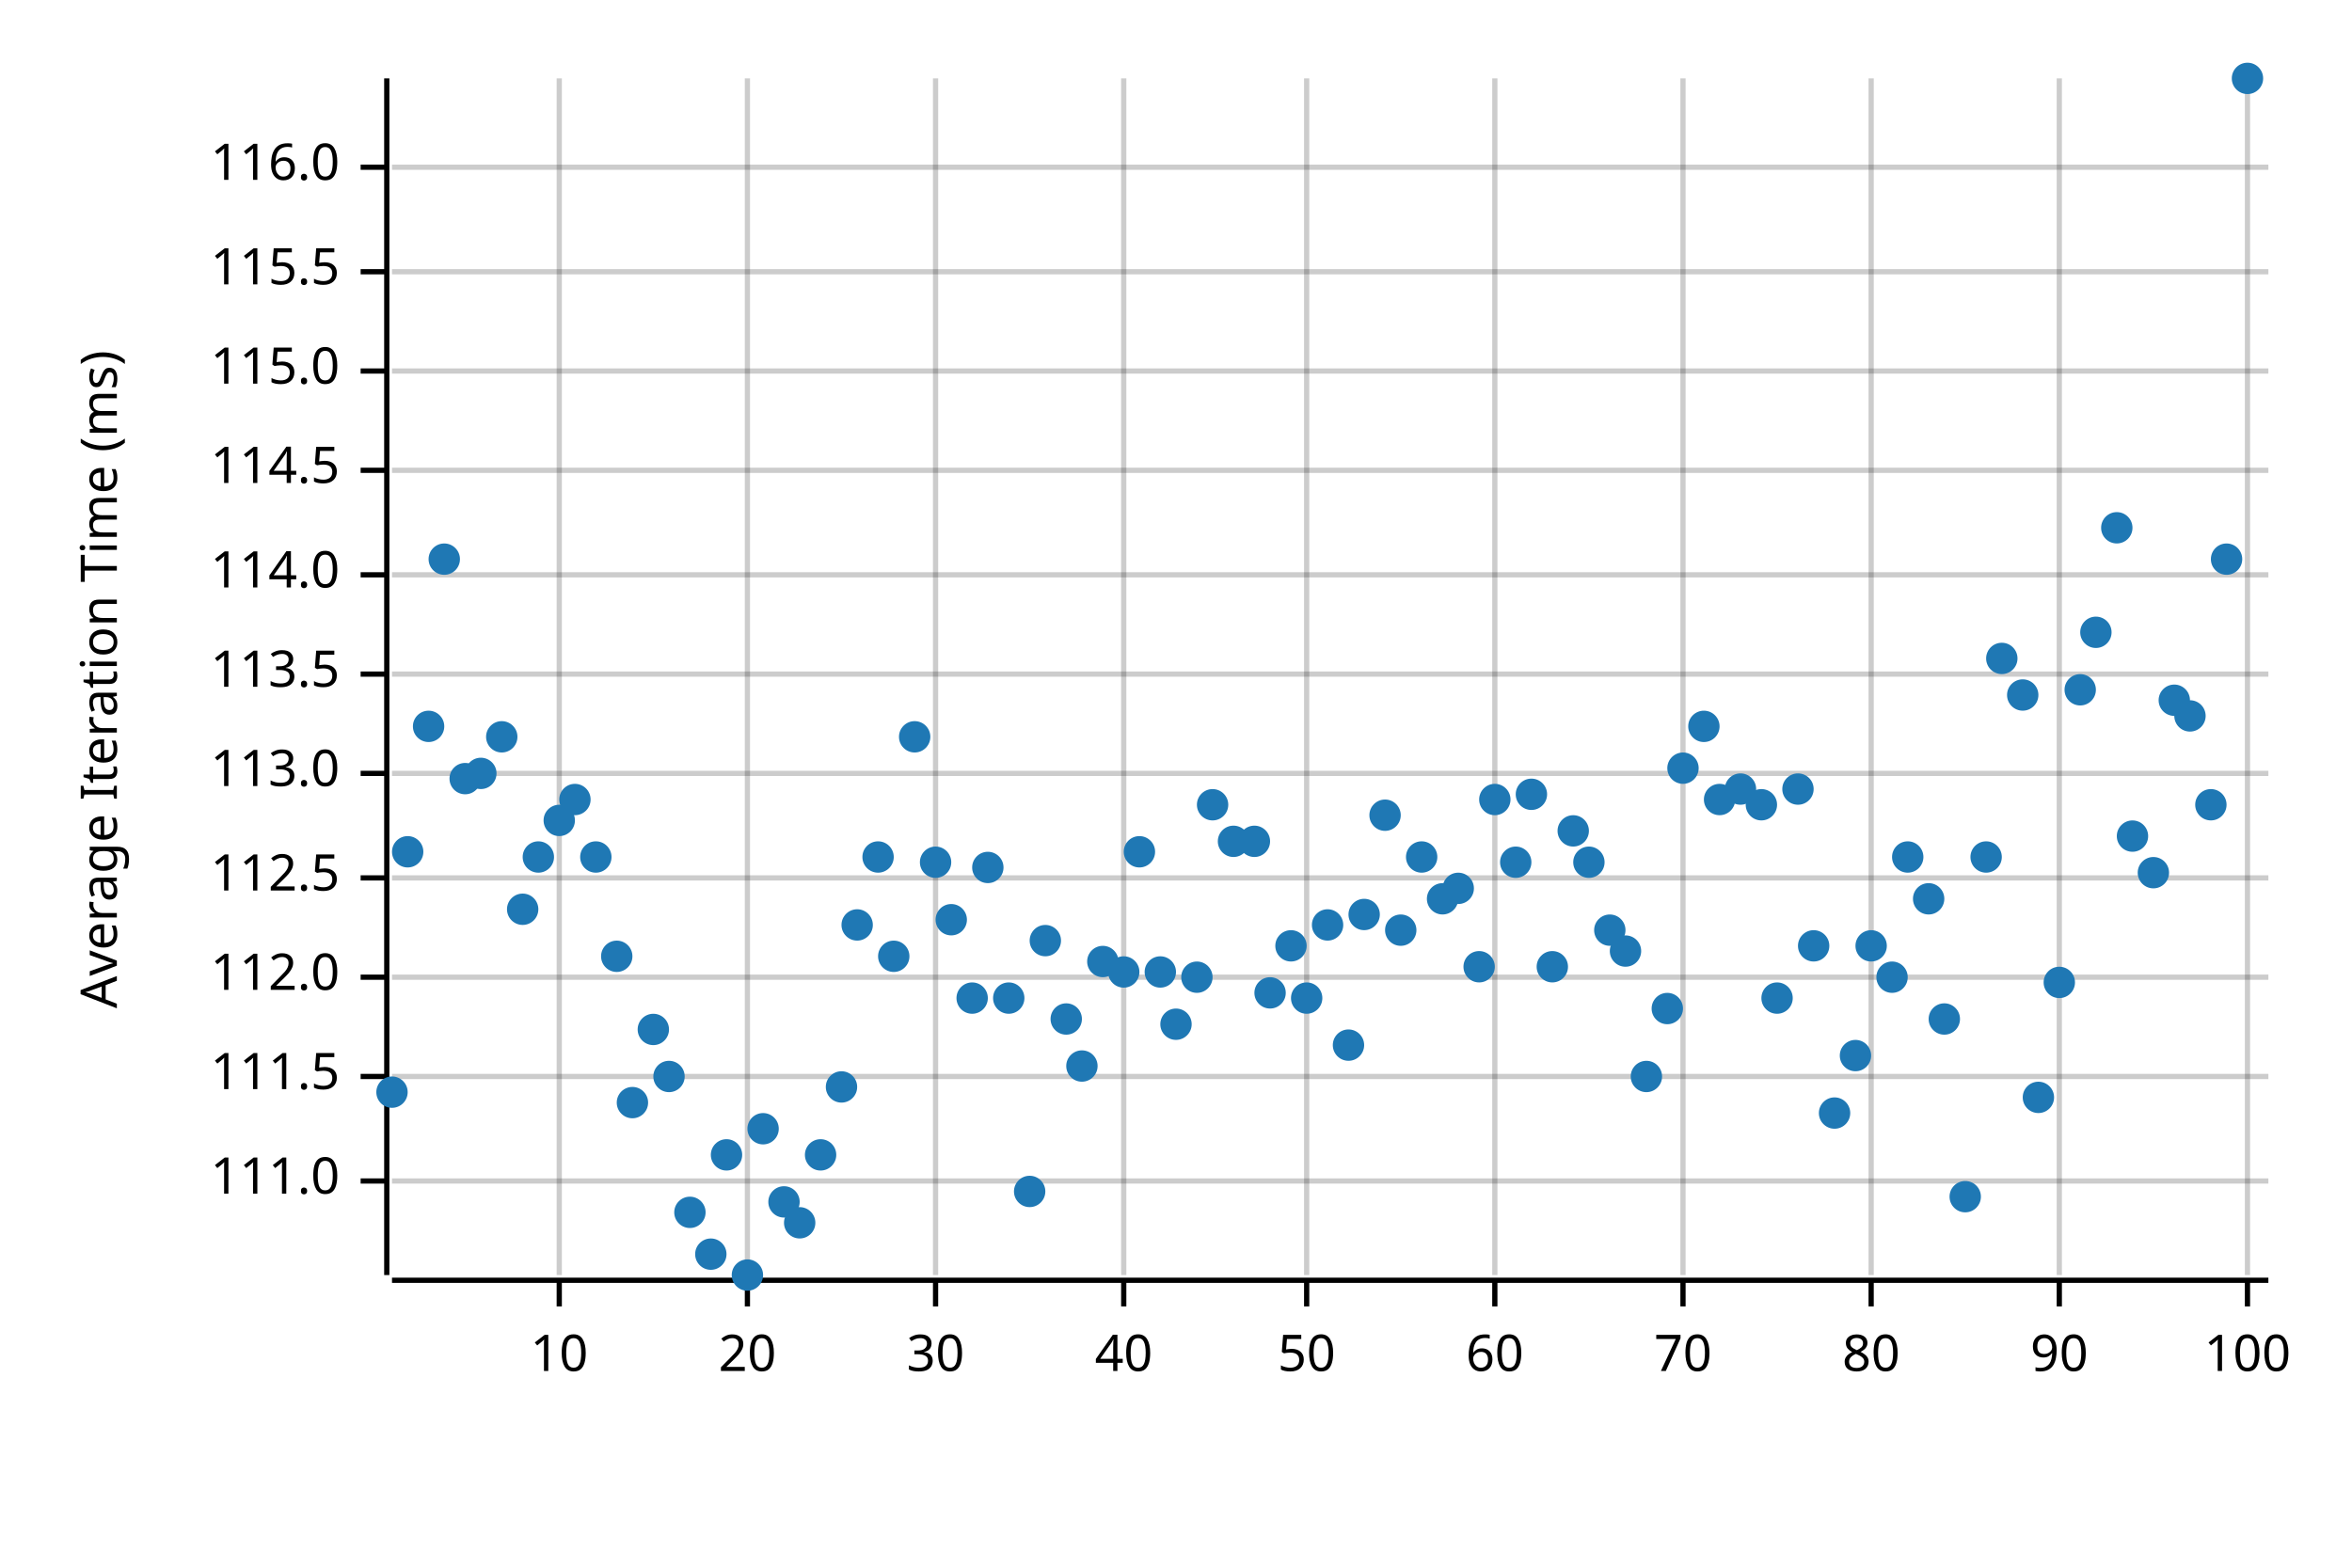
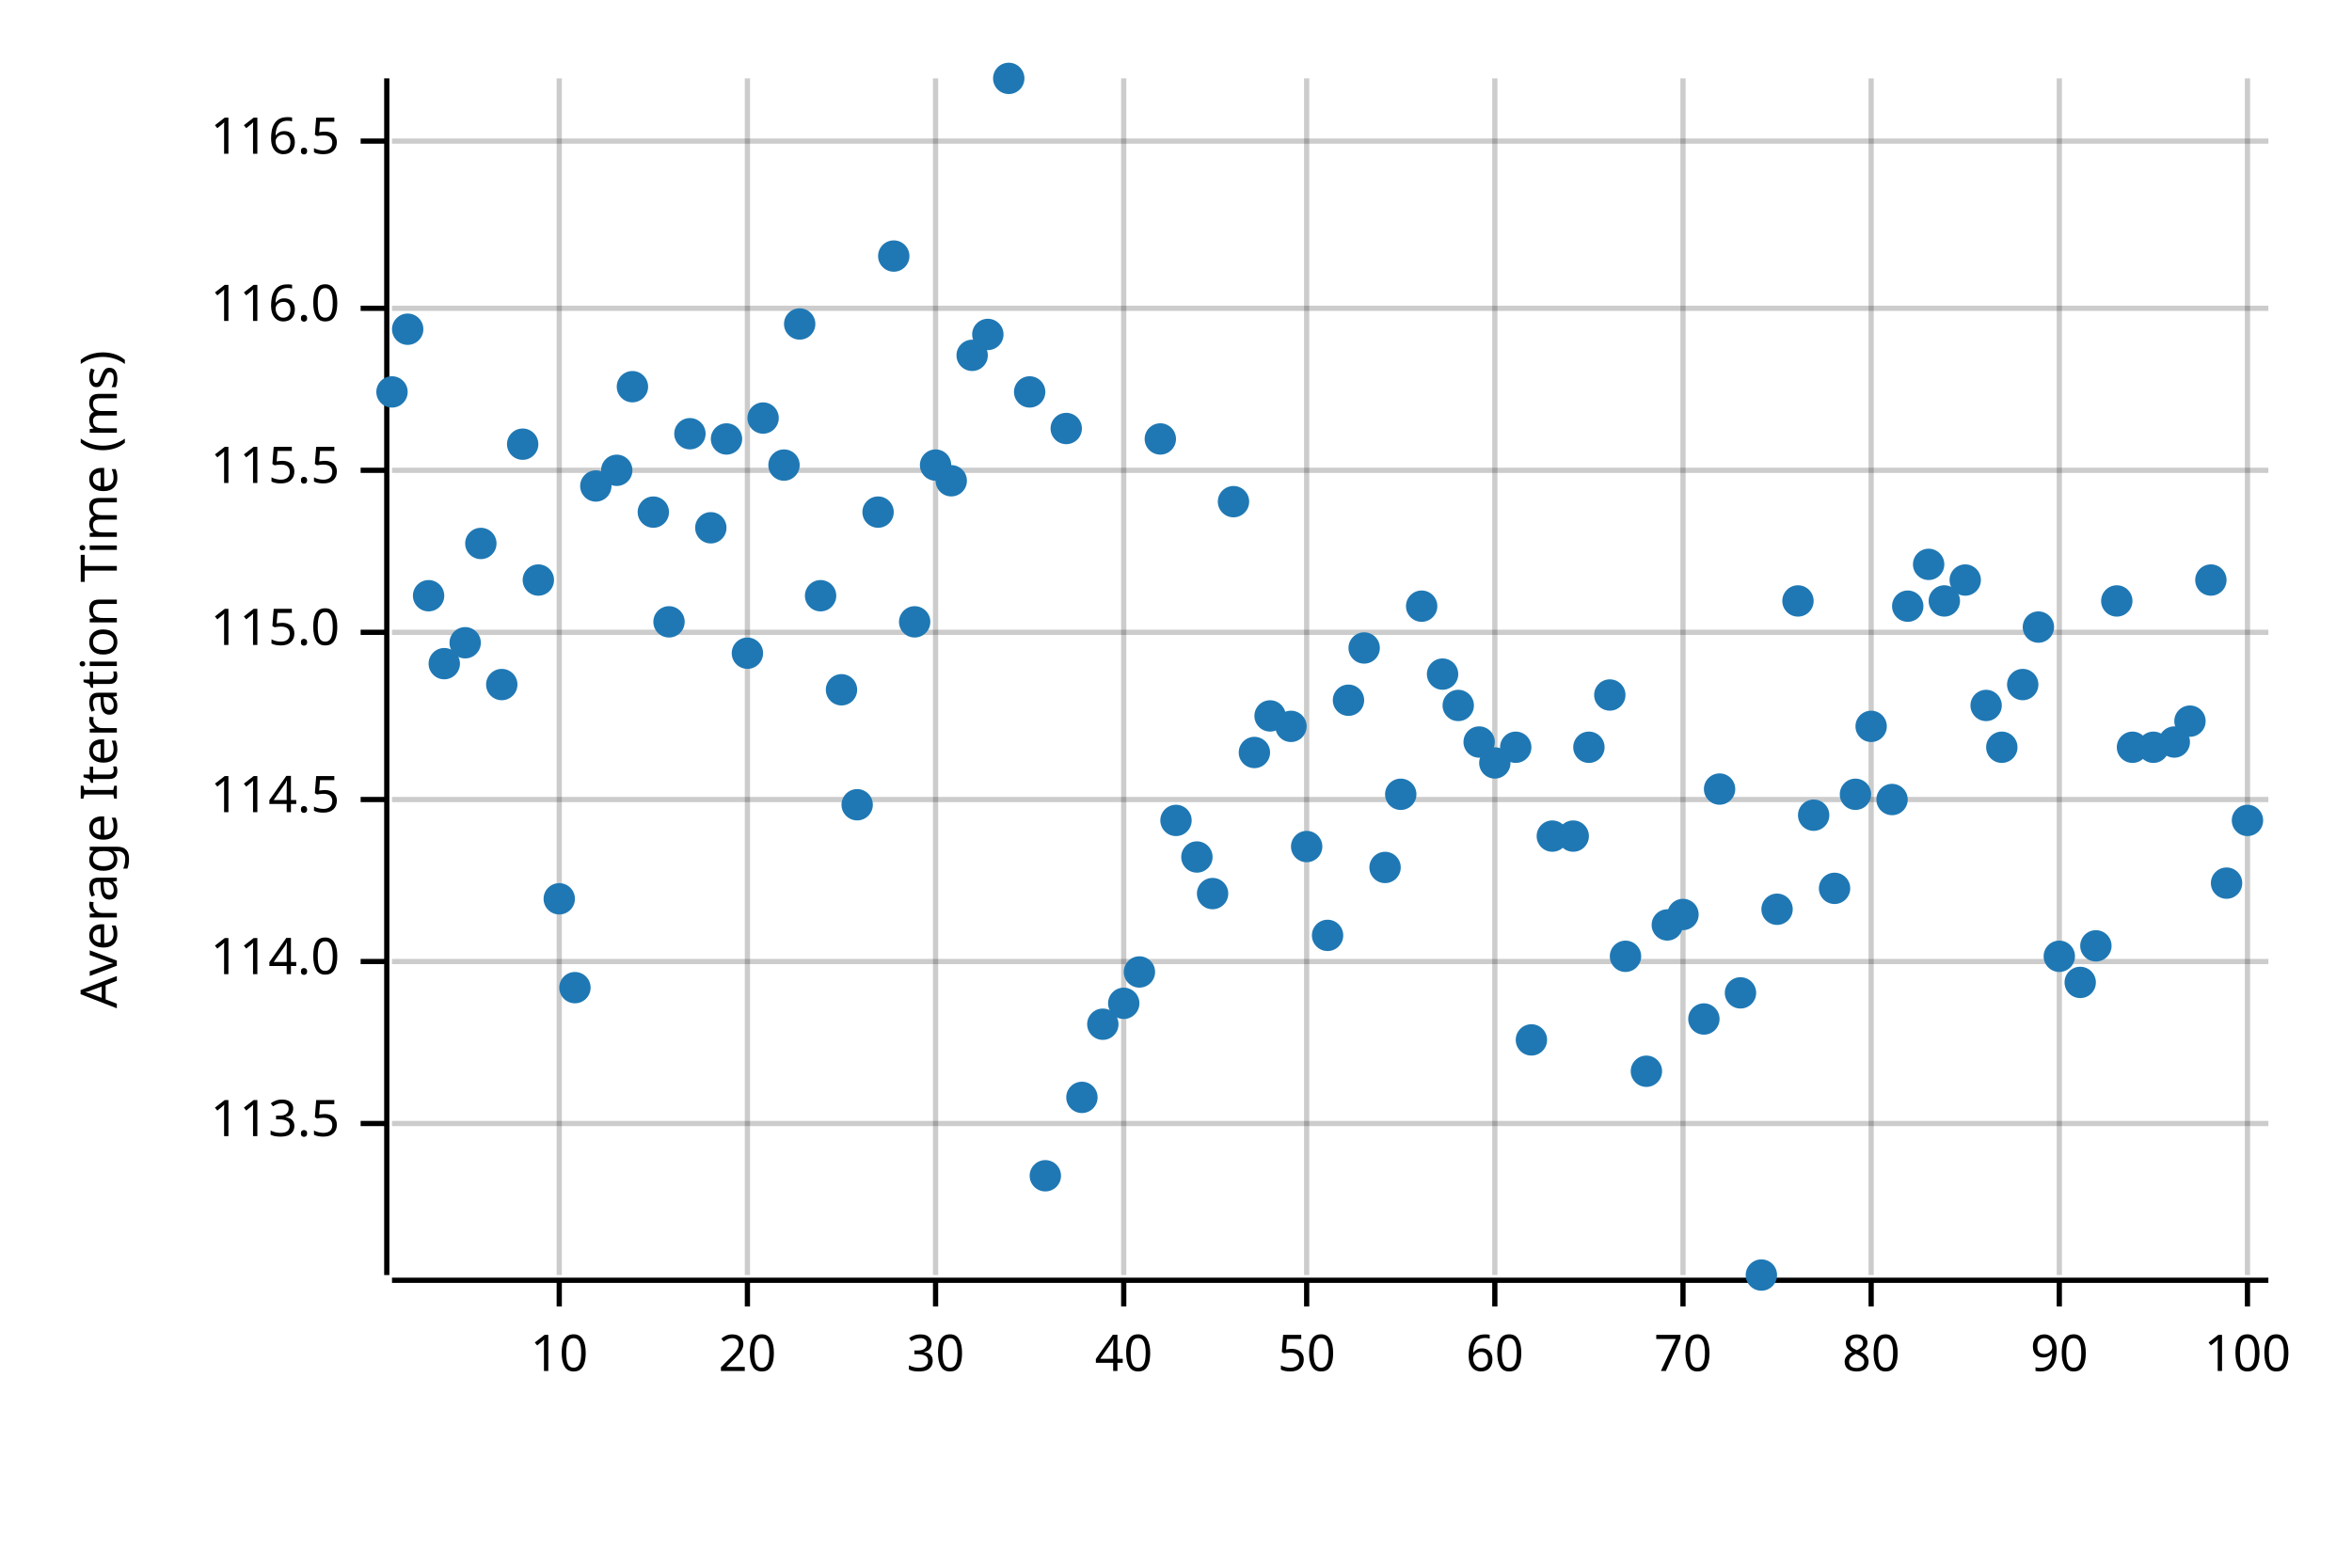
<svg xmlns="http://www.w3.org/2000/svg" width="450" height="300" viewBox="0 0 450 300">
  <text x="15" y="130" dy="0.76em" text-anchor="middle" font-family="sans-serif" font-size="9.677" opacity="1" fill="#000000" transform="rotate(270, 15, 130)">
Average Iteration Time (ms)
</text>
  <line opacity="0.2" stroke="#000000" stroke-width="1" x1="107" y1="244" x2="107" y2="15" />
  <line opacity="0.2" stroke="#000000" stroke-width="1" x1="143" y1="244" x2="143" y2="15" />
  <line opacity="0.2" stroke="#000000" stroke-width="1" x1="179" y1="244" x2="179" y2="15" />
  <line opacity="0.2" stroke="#000000" stroke-width="1" x1="215" y1="244" x2="215" y2="15" />
  <line opacity="0.2" stroke="#000000" stroke-width="1" x1="250" y1="244" x2="250" y2="15" />
  <line opacity="0.2" stroke="#000000" stroke-width="1" x1="286" y1="244" x2="286" y2="15" />
  <line opacity="0.2" stroke="#000000" stroke-width="1" x1="322" y1="244" x2="322" y2="15" />
  <line opacity="0.2" stroke="#000000" stroke-width="1" x1="358" y1="244" x2="358" y2="15" />
  <line opacity="0.2" stroke="#000000" stroke-width="1" x1="394" y1="244" x2="394" y2="15" />
  <line opacity="0.2" stroke="#000000" stroke-width="1" x1="430" y1="244" x2="430" y2="15" />
-   <line opacity="0.2" stroke="#000000" stroke-width="1" x1="75" y1="226" x2="434" y2="226" />
-   <line opacity="0.2" stroke="#000000" stroke-width="1" x1="75" y1="206" x2="434" y2="206" />
-   <line opacity="0.2" stroke="#000000" stroke-width="1" x1="75" y1="187" x2="434" y2="187" />
-   <line opacity="0.2" stroke="#000000" stroke-width="1" x1="75" y1="168" x2="434" y2="168" />
-   <line opacity="0.2" stroke="#000000" stroke-width="1" x1="75" y1="148" x2="434" y2="148" />
-   <line opacity="0.2" stroke="#000000" stroke-width="1" x1="75" y1="129" x2="434" y2="129" />
-   <line opacity="0.2" stroke="#000000" stroke-width="1" x1="75" y1="110" x2="434" y2="110" />
+   <line opacity="0.2" stroke="#000000" stroke-width="1" x1="75" y1="215" x2="434" y2="215" />
+   <line opacity="0.2" stroke="#000000" stroke-width="1" x1="75" y1="184" x2="434" y2="184" />
+   <line opacity="0.2" stroke="#000000" stroke-width="1" x1="75" y1="153" x2="434" y2="153" />
+   <line opacity="0.2" stroke="#000000" stroke-width="1" x1="75" y1="121" x2="434" y2="121" />
  <line opacity="0.2" stroke="#000000" stroke-width="1" x1="75" y1="90" x2="434" y2="90" />
-   <line opacity="0.2" stroke="#000000" stroke-width="1" x1="75" y1="71" x2="434" y2="71" />
-   <line opacity="0.2" stroke="#000000" stroke-width="1" x1="75" y1="52" x2="434" y2="52" />
-   <line opacity="0.2" stroke="#000000" stroke-width="1" x1="75" y1="32" x2="434" y2="32" />
+   <line opacity="0.2" stroke="#000000" stroke-width="1" x1="75" y1="59" x2="434" y2="59" />
+   <line opacity="0.2" stroke="#000000" stroke-width="1" x1="75" y1="27" x2="434" y2="27" />
  <polyline fill="none" opacity="1" stroke="#000000" stroke-width="1" points="74,15 74,244 " />
-   <text x="65" y="226" dy="0.5ex" text-anchor="end" font-family="sans-serif" font-size="9.677" opacity="1" fill="#000000">
- 111.0
- </text>
-   <polyline fill="none" opacity="1" stroke="#000000" stroke-width="1" points="69,226 74,226 " />
-   <text x="65" y="206" dy="0.5ex" text-anchor="end" font-family="sans-serif" font-size="9.677" opacity="1" fill="#000000">
- 111.5
- </text>
-   <polyline fill="none" opacity="1" stroke="#000000" stroke-width="1" points="69,206 74,206 " />
-   <text x="65" y="187" dy="0.5ex" text-anchor="end" font-family="sans-serif" font-size="9.677" opacity="1" fill="#000000">
- 112.0
- </text>
-   <polyline fill="none" opacity="1" stroke="#000000" stroke-width="1" points="69,187 74,187 " />
-   <text x="65" y="168" dy="0.5ex" text-anchor="end" font-family="sans-serif" font-size="9.677" opacity="1" fill="#000000">
- 112.5
- </text>
-   <polyline fill="none" opacity="1" stroke="#000000" stroke-width="1" points="69,168 74,168 " />
-   <text x="65" y="148" dy="0.5ex" text-anchor="end" font-family="sans-serif" font-size="9.677" opacity="1" fill="#000000">
- 113.0
- </text>
-   <polyline fill="none" opacity="1" stroke="#000000" stroke-width="1" points="69,148 74,148 " />
-   <text x="65" y="129" dy="0.5ex" text-anchor="end" font-family="sans-serif" font-size="9.677" opacity="1" fill="#000000">
+   <text x="65" y="215" dy="0.5ex" text-anchor="end" font-family="sans-serif" font-size="9.677" opacity="1" fill="#000000">
113.5
</text>
-   <polyline fill="none" opacity="1" stroke="#000000" stroke-width="1" points="69,129 74,129 " />
-   <text x="65" y="110" dy="0.5ex" text-anchor="end" font-family="sans-serif" font-size="9.677" opacity="1" fill="#000000">
+   <polyline fill="none" opacity="1" stroke="#000000" stroke-width="1" points="69,215 74,215 " />
+   <text x="65" y="184" dy="0.5ex" text-anchor="end" font-family="sans-serif" font-size="9.677" opacity="1" fill="#000000">
114.0
</text>
-   <polyline fill="none" opacity="1" stroke="#000000" stroke-width="1" points="69,110 74,110 " />
-   <text x="65" y="90" dy="0.5ex" text-anchor="end" font-family="sans-serif" font-size="9.677" opacity="1" fill="#000000">
+   <polyline fill="none" opacity="1" stroke="#000000" stroke-width="1" points="69,184 74,184 " />
+   <text x="65" y="153" dy="0.5ex" text-anchor="end" font-family="sans-serif" font-size="9.677" opacity="1" fill="#000000">
114.5
</text>
-   <polyline fill="none" opacity="1" stroke="#000000" stroke-width="1" points="69,90 74,90 " />
-   <text x="65" y="71" dy="0.5ex" text-anchor="end" font-family="sans-serif" font-size="9.677" opacity="1" fill="#000000">
+   <polyline fill="none" opacity="1" stroke="#000000" stroke-width="1" points="69,153 74,153 " />
+   <text x="65" y="121" dy="0.5ex" text-anchor="end" font-family="sans-serif" font-size="9.677" opacity="1" fill="#000000">
115.0
</text>
-   <polyline fill="none" opacity="1" stroke="#000000" stroke-width="1" points="69,71 74,71 " />
-   <text x="65" y="52" dy="0.5ex" text-anchor="end" font-family="sans-serif" font-size="9.677" opacity="1" fill="#000000">
+   <polyline fill="none" opacity="1" stroke="#000000" stroke-width="1" points="69,121 74,121 " />
+   <text x="65" y="90" dy="0.5ex" text-anchor="end" font-family="sans-serif" font-size="9.677" opacity="1" fill="#000000">
115.5
</text>
-   <polyline fill="none" opacity="1" stroke="#000000" stroke-width="1" points="69,52 74,52 " />
-   <text x="65" y="32" dy="0.5ex" text-anchor="end" font-family="sans-serif" font-size="9.677" opacity="1" fill="#000000">
+   <polyline fill="none" opacity="1" stroke="#000000" stroke-width="1" points="69,90 74,90 " />
+   <text x="65" y="59" dy="0.5ex" text-anchor="end" font-family="sans-serif" font-size="9.677" opacity="1" fill="#000000">
116.0
</text>
-   <polyline fill="none" opacity="1" stroke="#000000" stroke-width="1" points="69,32 74,32 " />
+   <polyline fill="none" opacity="1" stroke="#000000" stroke-width="1" points="69,59 74,59 " />
+   <text x="65" y="27" dy="0.5ex" text-anchor="end" font-family="sans-serif" font-size="9.677" opacity="1" fill="#000000">
+ 116.5
+ </text>
+   <polyline fill="none" opacity="1" stroke="#000000" stroke-width="1" points="69,27 74,27 " />
  <polyline fill="none" opacity="1" stroke="#000000" stroke-width="1" points="75,245 434,245 " />
  <text x="107" y="255" dy="0.76em" text-anchor="middle" font-family="sans-serif" font-size="9.677" opacity="1" fill="#000000">
10
</text>
  <polyline fill="none" opacity="1" stroke="#000000" stroke-width="1" points="107,245 107,250 " />
  <text x="143" y="255" dy="0.76em" text-anchor="middle" font-family="sans-serif" font-size="9.677" opacity="1" fill="#000000">
20
</text>
  <polyline fill="none" opacity="1" stroke="#000000" stroke-width="1" points="143,245 143,250 " />
  <text x="179" y="255" dy="0.76em" text-anchor="middle" font-family="sans-serif" font-size="9.677" opacity="1" fill="#000000">
30
</text>
  <polyline fill="none" opacity="1" stroke="#000000" stroke-width="1" points="179,245 179,250 " />
  <text x="215" y="255" dy="0.76em" text-anchor="middle" font-family="sans-serif" font-size="9.677" opacity="1" fill="#000000">
40
</text>
  <polyline fill="none" opacity="1" stroke="#000000" stroke-width="1" points="215,245 215,250 " />
  <text x="250" y="255" dy="0.76em" text-anchor="middle" font-family="sans-serif" font-size="9.677" opacity="1" fill="#000000">
50
</text>
  <polyline fill="none" opacity="1" stroke="#000000" stroke-width="1" points="250,245 250,250 " />
  <text x="286" y="255" dy="0.76em" text-anchor="middle" font-family="sans-serif" font-size="9.677" opacity="1" fill="#000000">
60
</text>
  <polyline fill="none" opacity="1" stroke="#000000" stroke-width="1" points="286,245 286,250 " />
  <text x="322" y="255" dy="0.76em" text-anchor="middle" font-family="sans-serif" font-size="9.677" opacity="1" fill="#000000">
70
</text>
  <polyline fill="none" opacity="1" stroke="#000000" stroke-width="1" points="322,245 322,250 " />
  <text x="358" y="255" dy="0.76em" text-anchor="middle" font-family="sans-serif" font-size="9.677" opacity="1" fill="#000000">
80
</text>
  <polyline fill="none" opacity="1" stroke="#000000" stroke-width="1" points="358,245 358,250 " />
  <text x="394" y="255" dy="0.76em" text-anchor="middle" font-family="sans-serif" font-size="9.677" opacity="1" fill="#000000">
90
</text>
  <polyline fill="none" opacity="1" stroke="#000000" stroke-width="1" points="394,245 394,250 " />
  <text x="430" y="255" dy="0.76em" text-anchor="middle" font-family="sans-serif" font-size="9.677" opacity="1" fill="#000000">
100
</text>
  <polyline fill="none" opacity="1" stroke="#000000" stroke-width="1" points="430,245 430,250 " />
-   <circle cx="75" cy="209" r="3" opacity="1" fill="#1F78B4" stroke="none" stroke-width="1" />
-   <circle cx="78" cy="163" r="3" opacity="1" fill="#1F78B4" stroke="none" stroke-width="1" />
-   <circle cx="82" cy="139" r="3" opacity="1" fill="#1F78B4" stroke="none" stroke-width="1" />
-   <circle cx="85" cy="107" r="3" opacity="1" fill="#1F78B4" stroke="none" stroke-width="1" />
-   <circle cx="89" cy="149" r="3" opacity="1" fill="#1F78B4" stroke="none" stroke-width="1" />
-   <circle cx="92" cy="148" r="3" opacity="1" fill="#1F78B4" stroke="none" stroke-width="1" />
-   <circle cx="96" cy="141" r="3" opacity="1" fill="#1F78B4" stroke="none" stroke-width="1" />
-   <circle cx="100" cy="174" r="3" opacity="1" fill="#1F78B4" stroke="none" stroke-width="1" />
-   <circle cx="103" cy="164" r="3" opacity="1" fill="#1F78B4" stroke="none" stroke-width="1" />
-   <circle cx="107" cy="157" r="3" opacity="1" fill="#1F78B4" stroke="none" stroke-width="1" />
-   <circle cx="110" cy="153" r="3" opacity="1" fill="#1F78B4" stroke="none" stroke-width="1" />
-   <circle cx="114" cy="164" r="3" opacity="1" fill="#1F78B4" stroke="none" stroke-width="1" />
-   <circle cx="118" cy="183" r="3" opacity="1" fill="#1F78B4" stroke="none" stroke-width="1" />
-   <circle cx="121" cy="211" r="3" opacity="1" fill="#1F78B4" stroke="none" stroke-width="1" />
-   <circle cx="125" cy="197" r="3" opacity="1" fill="#1F78B4" stroke="none" stroke-width="1" />
-   <circle cx="128" cy="206" r="3" opacity="1" fill="#1F78B4" stroke="none" stroke-width="1" />
-   <circle cx="132" cy="232" r="3" opacity="1" fill="#1F78B4" stroke="none" stroke-width="1" />
-   <circle cx="136" cy="240" r="3" opacity="1" fill="#1F78B4" stroke="none" stroke-width="1" />
-   <circle cx="139" cy="221" r="3" opacity="1" fill="#1F78B4" stroke="none" stroke-width="1" />
-   <circle cx="143" cy="244" r="3" opacity="1" fill="#1F78B4" stroke="none" stroke-width="1" />
-   <circle cx="146" cy="216" r="3" opacity="1" fill="#1F78B4" stroke="none" stroke-width="1" />
-   <circle cx="150" cy="230" r="3" opacity="1" fill="#1F78B4" stroke="none" stroke-width="1" />
-   <circle cx="153" cy="234" r="3" opacity="1" fill="#1F78B4" stroke="none" stroke-width="1" />
-   <circle cx="157" cy="221" r="3" opacity="1" fill="#1F78B4" stroke="none" stroke-width="1" />
-   <circle cx="161" cy="208" r="3" opacity="1" fill="#1F78B4" stroke="none" stroke-width="1" />
-   <circle cx="164" cy="177" r="3" opacity="1" fill="#1F78B4" stroke="none" stroke-width="1" />
-   <circle cx="168" cy="164" r="3" opacity="1" fill="#1F78B4" stroke="none" stroke-width="1" />
-   <circle cx="171" cy="183" r="3" opacity="1" fill="#1F78B4" stroke="none" stroke-width="1" />
-   <circle cx="175" cy="141" r="3" opacity="1" fill="#1F78B4" stroke="none" stroke-width="1" />
-   <circle cx="179" cy="165" r="3" opacity="1" fill="#1F78B4" stroke="none" stroke-width="1" />
-   <circle cx="182" cy="176" r="3" opacity="1" fill="#1F78B4" stroke="none" stroke-width="1" />
-   <circle cx="186" cy="191" r="3" opacity="1" fill="#1F78B4" stroke="none" stroke-width="1" />
-   <circle cx="189" cy="166" r="3" opacity="1" fill="#1F78B4" stroke="none" stroke-width="1" />
-   <circle cx="193" cy="191" r="3" opacity="1" fill="#1F78B4" stroke="none" stroke-width="1" />
-   <circle cx="197" cy="228" r="3" opacity="1" fill="#1F78B4" stroke="none" stroke-width="1" />
-   <circle cx="200" cy="180" r="3" opacity="1" fill="#1F78B4" stroke="none" stroke-width="1" />
-   <circle cx="204" cy="195" r="3" opacity="1" fill="#1F78B4" stroke="none" stroke-width="1" />
-   <circle cx="207" cy="204" r="3" opacity="1" fill="#1F78B4" stroke="none" stroke-width="1" />
-   <circle cx="211" cy="184" r="3" opacity="1" fill="#1F78B4" stroke="none" stroke-width="1" />
-   <circle cx="215" cy="186" r="3" opacity="1" fill="#1F78B4" stroke="none" stroke-width="1" />
-   <circle cx="218" cy="163" r="3" opacity="1" fill="#1F78B4" stroke="none" stroke-width="1" />
-   <circle cx="222" cy="186" r="3" opacity="1" fill="#1F78B4" stroke="none" stroke-width="1" />
-   <circle cx="225" cy="196" r="3" opacity="1" fill="#1F78B4" stroke="none" stroke-width="1" />
-   <circle cx="229" cy="187" r="3" opacity="1" fill="#1F78B4" stroke="none" stroke-width="1" />
-   <circle cx="232" cy="154" r="3" opacity="1" fill="#1F78B4" stroke="none" stroke-width="1" />
-   <circle cx="236" cy="161" r="3" opacity="1" fill="#1F78B4" stroke="none" stroke-width="1" />
-   <circle cx="240" cy="161" r="3" opacity="1" fill="#1F78B4" stroke="none" stroke-width="1" />
-   <circle cx="243" cy="190" r="3" opacity="1" fill="#1F78B4" stroke="none" stroke-width="1" />
-   <circle cx="247" cy="181" r="3" opacity="1" fill="#1F78B4" stroke="none" stroke-width="1" />
-   <circle cx="250" cy="191" r="3" opacity="1" fill="#1F78B4" stroke="none" stroke-width="1" />
-   <circle cx="254" cy="177" r="3" opacity="1" fill="#1F78B4" stroke="none" stroke-width="1" />
-   <circle cx="258" cy="200" r="3" opacity="1" fill="#1F78B4" stroke="none" stroke-width="1" />
-   <circle cx="261" cy="175" r="3" opacity="1" fill="#1F78B4" stroke="none" stroke-width="1" />
-   <circle cx="265" cy="156" r="3" opacity="1" fill="#1F78B4" stroke="none" stroke-width="1" />
-   <circle cx="268" cy="178" r="3" opacity="1" fill="#1F78B4" stroke="none" stroke-width="1" />
-   <circle cx="272" cy="164" r="3" opacity="1" fill="#1F78B4" stroke="none" stroke-width="1" />
-   <circle cx="276" cy="172" r="3" opacity="1" fill="#1F78B4" stroke="none" stroke-width="1" />
-   <circle cx="279" cy="170" r="3" opacity="1" fill="#1F78B4" stroke="none" stroke-width="1" />
-   <circle cx="283" cy="185" r="3" opacity="1" fill="#1F78B4" stroke="none" stroke-width="1" />
-   <circle cx="286" cy="153" r="3" opacity="1" fill="#1F78B4" stroke="none" stroke-width="1" />
-   <circle cx="290" cy="165" r="3" opacity="1" fill="#1F78B4" stroke="none" stroke-width="1" />
-   <circle cx="293" cy="152" r="3" opacity="1" fill="#1F78B4" stroke="none" stroke-width="1" />
-   <circle cx="297" cy="185" r="3" opacity="1" fill="#1F78B4" stroke="none" stroke-width="1" />
-   <circle cx="301" cy="159" r="3" opacity="1" fill="#1F78B4" stroke="none" stroke-width="1" />
-   <circle cx="304" cy="165" r="3" opacity="1" fill="#1F78B4" stroke="none" stroke-width="1" />
-   <circle cx="308" cy="178" r="3" opacity="1" fill="#1F78B4" stroke="none" stroke-width="1" />
-   <circle cx="311" cy="182" r="3" opacity="1" fill="#1F78B4" stroke="none" stroke-width="1" />
-   <circle cx="315" cy="206" r="3" opacity="1" fill="#1F78B4" stroke="none" stroke-width="1" />
-   <circle cx="319" cy="193" r="3" opacity="1" fill="#1F78B4" stroke="none" stroke-width="1" />
-   <circle cx="322" cy="147" r="3" opacity="1" fill="#1F78B4" stroke="none" stroke-width="1" />
-   <circle cx="326" cy="139" r="3" opacity="1" fill="#1F78B4" stroke="none" stroke-width="1" />
-   <circle cx="329" cy="153" r="3" opacity="1" fill="#1F78B4" stroke="none" stroke-width="1" />
-   <circle cx="333" cy="151" r="3" opacity="1" fill="#1F78B4" stroke="none" stroke-width="1" />
-   <circle cx="337" cy="154" r="3" opacity="1" fill="#1F78B4" stroke="none" stroke-width="1" />
-   <circle cx="340" cy="191" r="3" opacity="1" fill="#1F78B4" stroke="none" stroke-width="1" />
-   <circle cx="344" cy="151" r="3" opacity="1" fill="#1F78B4" stroke="none" stroke-width="1" />
-   <circle cx="347" cy="181" r="3" opacity="1" fill="#1F78B4" stroke="none" stroke-width="1" />
-   <circle cx="351" cy="213" r="3" opacity="1" fill="#1F78B4" stroke="none" stroke-width="1" />
-   <circle cx="355" cy="202" r="3" opacity="1" fill="#1F78B4" stroke="none" stroke-width="1" />
-   <circle cx="358" cy="181" r="3" opacity="1" fill="#1F78B4" stroke="none" stroke-width="1" />
-   <circle cx="362" cy="187" r="3" opacity="1" fill="#1F78B4" stroke="none" stroke-width="1" />
-   <circle cx="365" cy="164" r="3" opacity="1" fill="#1F78B4" stroke="none" stroke-width="1" />
-   <circle cx="369" cy="172" r="3" opacity="1" fill="#1F78B4" stroke="none" stroke-width="1" />
-   <circle cx="372" cy="195" r="3" opacity="1" fill="#1F78B4" stroke="none" stroke-width="1" />
-   <circle cx="376" cy="229" r="3" opacity="1" fill="#1F78B4" stroke="none" stroke-width="1" />
-   <circle cx="380" cy="164" r="3" opacity="1" fill="#1F78B4" stroke="none" stroke-width="1" />
-   <circle cx="383" cy="126" r="3" opacity="1" fill="#1F78B4" stroke="none" stroke-width="1" />
-   <circle cx="387" cy="133" r="3" opacity="1" fill="#1F78B4" stroke="none" stroke-width="1" />
-   <circle cx="390" cy="210" r="3" opacity="1" fill="#1F78B4" stroke="none" stroke-width="1" />
-   <circle cx="394" cy="188" r="3" opacity="1" fill="#1F78B4" stroke="none" stroke-width="1" />
-   <circle cx="398" cy="132" r="3" opacity="1" fill="#1F78B4" stroke="none" stroke-width="1" />
-   <circle cx="401" cy="121" r="3" opacity="1" fill="#1F78B4" stroke="none" stroke-width="1" />
-   <circle cx="405" cy="101" r="3" opacity="1" fill="#1F78B4" stroke="none" stroke-width="1" />
-   <circle cx="408" cy="160" r="3" opacity="1" fill="#1F78B4" stroke="none" stroke-width="1" />
-   <circle cx="412" cy="167" r="3" opacity="1" fill="#1F78B4" stroke="none" stroke-width="1" />
-   <circle cx="416" cy="134" r="3" opacity="1" fill="#1F78B4" stroke="none" stroke-width="1" />
-   <circle cx="419" cy="137" r="3" opacity="1" fill="#1F78B4" stroke="none" stroke-width="1" />
-   <circle cx="423" cy="154" r="3" opacity="1" fill="#1F78B4" stroke="none" stroke-width="1" />
-   <circle cx="426" cy="107" r="3" opacity="1" fill="#1F78B4" stroke="none" stroke-width="1" />
-   <circle cx="430" cy="15" r="3" opacity="1" fill="#1F78B4" stroke="none" stroke-width="1" />
+   <circle cx="75" cy="75" r="3" opacity="1" fill="#1F78B4" stroke="none" stroke-width="1" />
+   <circle cx="78" cy="63" r="3" opacity="1" fill="#1F78B4" stroke="none" stroke-width="1" />
+   <circle cx="82" cy="114" r="3" opacity="1" fill="#1F78B4" stroke="none" stroke-width="1" />
+   <circle cx="85" cy="127" r="3" opacity="1" fill="#1F78B4" stroke="none" stroke-width="1" />
+   <circle cx="89" cy="123" r="3" opacity="1" fill="#1F78B4" stroke="none" stroke-width="1" />
+   <circle cx="92" cy="104" r="3" opacity="1" fill="#1F78B4" stroke="none" stroke-width="1" />
+   <circle cx="96" cy="131" r="3" opacity="1" fill="#1F78B4" stroke="none" stroke-width="1" />
+   <circle cx="100" cy="85" r="3" opacity="1" fill="#1F78B4" stroke="none" stroke-width="1" />
+   <circle cx="103" cy="111" r="3" opacity="1" fill="#1F78B4" stroke="none" stroke-width="1" />
+   <circle cx="107" cy="172" r="3" opacity="1" fill="#1F78B4" stroke="none" stroke-width="1" />
+   <circle cx="110" cy="189" r="3" opacity="1" fill="#1F78B4" stroke="none" stroke-width="1" />
+   <circle cx="114" cy="93" r="3" opacity="1" fill="#1F78B4" stroke="none" stroke-width="1" />
+   <circle cx="118" cy="90" r="3" opacity="1" fill="#1F78B4" stroke="none" stroke-width="1" />
+   <circle cx="121" cy="74" r="3" opacity="1" fill="#1F78B4" stroke="none" stroke-width="1" />
+   <circle cx="125" cy="98" r="3" opacity="1" fill="#1F78B4" stroke="none" stroke-width="1" />
+   <circle cx="128" cy="119" r="3" opacity="1" fill="#1F78B4" stroke="none" stroke-width="1" />
+   <circle cx="132" cy="83" r="3" opacity="1" fill="#1F78B4" stroke="none" stroke-width="1" />
+   <circle cx="136" cy="101" r="3" opacity="1" fill="#1F78B4" stroke="none" stroke-width="1" />
+   <circle cx="139" cy="84" r="3" opacity="1" fill="#1F78B4" stroke="none" stroke-width="1" />
+   <circle cx="143" cy="125" r="3" opacity="1" fill="#1F78B4" stroke="none" stroke-width="1" />
+   <circle cx="146" cy="80" r="3" opacity="1" fill="#1F78B4" stroke="none" stroke-width="1" />
+   <circle cx="150" cy="89" r="3" opacity="1" fill="#1F78B4" stroke="none" stroke-width="1" />
+   <circle cx="153" cy="62" r="3" opacity="1" fill="#1F78B4" stroke="none" stroke-width="1" />
+   <circle cx="157" cy="114" r="3" opacity="1" fill="#1F78B4" stroke="none" stroke-width="1" />
+   <circle cx="161" cy="132" r="3" opacity="1" fill="#1F78B4" stroke="none" stroke-width="1" />
+   <circle cx="164" cy="154" r="3" opacity="1" fill="#1F78B4" stroke="none" stroke-width="1" />
+   <circle cx="168" cy="98" r="3" opacity="1" fill="#1F78B4" stroke="none" stroke-width="1" />
+   <circle cx="171" cy="49" r="3" opacity="1" fill="#1F78B4" stroke="none" stroke-width="1" />
+   <circle cx="175" cy="119" r="3" opacity="1" fill="#1F78B4" stroke="none" stroke-width="1" />
+   <circle cx="179" cy="89" r="3" opacity="1" fill="#1F78B4" stroke="none" stroke-width="1" />
+   <circle cx="182" cy="92" r="3" opacity="1" fill="#1F78B4" stroke="none" stroke-width="1" />
+   <circle cx="186" cy="68" r="3" opacity="1" fill="#1F78B4" stroke="none" stroke-width="1" />
+   <circle cx="189" cy="64" r="3" opacity="1" fill="#1F78B4" stroke="none" stroke-width="1" />
+   <circle cx="193" cy="15" r="3" opacity="1" fill="#1F78B4" stroke="none" stroke-width="1" />
+   <circle cx="197" cy="75" r="3" opacity="1" fill="#1F78B4" stroke="none" stroke-width="1" />
+   <circle cx="200" cy="225" r="3" opacity="1" fill="#1F78B4" stroke="none" stroke-width="1" />
+   <circle cx="204" cy="82" r="3" opacity="1" fill="#1F78B4" stroke="none" stroke-width="1" />
+   <circle cx="207" cy="210" r="3" opacity="1" fill="#1F78B4" stroke="none" stroke-width="1" />
+   <circle cx="211" cy="196" r="3" opacity="1" fill="#1F78B4" stroke="none" stroke-width="1" />
+   <circle cx="215" cy="192" r="3" opacity="1" fill="#1F78B4" stroke="none" stroke-width="1" />
+   <circle cx="218" cy="186" r="3" opacity="1" fill="#1F78B4" stroke="none" stroke-width="1" />
+   <circle cx="222" cy="84" r="3" opacity="1" fill="#1F78B4" stroke="none" stroke-width="1" />
+   <circle cx="225" cy="157" r="3" opacity="1" fill="#1F78B4" stroke="none" stroke-width="1" />
+   <circle cx="229" cy="164" r="3" opacity="1" fill="#1F78B4" stroke="none" stroke-width="1" />
+   <circle cx="232" cy="171" r="3" opacity="1" fill="#1F78B4" stroke="none" stroke-width="1" />
+   <circle cx="236" cy="96" r="3" opacity="1" fill="#1F78B4" stroke="none" stroke-width="1" />
+   <circle cx="240" cy="144" r="3" opacity="1" fill="#1F78B4" stroke="none" stroke-width="1" />
+   <circle cx="243" cy="137" r="3" opacity="1" fill="#1F78B4" stroke="none" stroke-width="1" />
+   <circle cx="247" cy="139" r="3" opacity="1" fill="#1F78B4" stroke="none" stroke-width="1" />
+   <circle cx="250" cy="162" r="3" opacity="1" fill="#1F78B4" stroke="none" stroke-width="1" />
+   <circle cx="254" cy="179" r="3" opacity="1" fill="#1F78B4" stroke="none" stroke-width="1" />
+   <circle cx="258" cy="134" r="3" opacity="1" fill="#1F78B4" stroke="none" stroke-width="1" />
+   <circle cx="261" cy="124" r="3" opacity="1" fill="#1F78B4" stroke="none" stroke-width="1" />
+   <circle cx="265" cy="166" r="3" opacity="1" fill="#1F78B4" stroke="none" stroke-width="1" />
+   <circle cx="268" cy="152" r="3" opacity="1" fill="#1F78B4" stroke="none" stroke-width="1" />
+   <circle cx="272" cy="116" r="3" opacity="1" fill="#1F78B4" stroke="none" stroke-width="1" />
+   <circle cx="276" cy="129" r="3" opacity="1" fill="#1F78B4" stroke="none" stroke-width="1" />
+   <circle cx="279" cy="135" r="3" opacity="1" fill="#1F78B4" stroke="none" stroke-width="1" />
+   <circle cx="283" cy="142" r="3" opacity="1" fill="#1F78B4" stroke="none" stroke-width="1" />
+   <circle cx="286" cy="146" r="3" opacity="1" fill="#1F78B4" stroke="none" stroke-width="1" />
+   <circle cx="290" cy="143" r="3" opacity="1" fill="#1F78B4" stroke="none" stroke-width="1" />
+   <circle cx="293" cy="199" r="3" opacity="1" fill="#1F78B4" stroke="none" stroke-width="1" />
+   <circle cx="297" cy="160" r="3" opacity="1" fill="#1F78B4" stroke="none" stroke-width="1" />
+   <circle cx="301" cy="160" r="3" opacity="1" fill="#1F78B4" stroke="none" stroke-width="1" />
+   <circle cx="304" cy="143" r="3" opacity="1" fill="#1F78B4" stroke="none" stroke-width="1" />
+   <circle cx="308" cy="133" r="3" opacity="1" fill="#1F78B4" stroke="none" stroke-width="1" />
+   <circle cx="311" cy="183" r="3" opacity="1" fill="#1F78B4" stroke="none" stroke-width="1" />
+   <circle cx="315" cy="205" r="3" opacity="1" fill="#1F78B4" stroke="none" stroke-width="1" />
+   <circle cx="319" cy="177" r="3" opacity="1" fill="#1F78B4" stroke="none" stroke-width="1" />
+   <circle cx="322" cy="175" r="3" opacity="1" fill="#1F78B4" stroke="none" stroke-width="1" />
+   <circle cx="326" cy="195" r="3" opacity="1" fill="#1F78B4" stroke="none" stroke-width="1" />
+   <circle cx="329" cy="151" r="3" opacity="1" fill="#1F78B4" stroke="none" stroke-width="1" />
+   <circle cx="333" cy="190" r="3" opacity="1" fill="#1F78B4" stroke="none" stroke-width="1" />
+   <circle cx="337" cy="244" r="3" opacity="1" fill="#1F78B4" stroke="none" stroke-width="1" />
+   <circle cx="340" cy="174" r="3" opacity="1" fill="#1F78B4" stroke="none" stroke-width="1" />
+   <circle cx="344" cy="115" r="3" opacity="1" fill="#1F78B4" stroke="none" stroke-width="1" />
+   <circle cx="347" cy="156" r="3" opacity="1" fill="#1F78B4" stroke="none" stroke-width="1" />
+   <circle cx="351" cy="170" r="3" opacity="1" fill="#1F78B4" stroke="none" stroke-width="1" />
+   <circle cx="355" cy="152" r="3" opacity="1" fill="#1F78B4" stroke="none" stroke-width="1" />
+   <circle cx="358" cy="139" r="3" opacity="1" fill="#1F78B4" stroke="none" stroke-width="1" />
+   <circle cx="362" cy="153" r="3" opacity="1" fill="#1F78B4" stroke="none" stroke-width="1" />
+   <circle cx="365" cy="116" r="3" opacity="1" fill="#1F78B4" stroke="none" stroke-width="1" />
+   <circle cx="369" cy="108" r="3" opacity="1" fill="#1F78B4" stroke="none" stroke-width="1" />
+   <circle cx="372" cy="115" r="3" opacity="1" fill="#1F78B4" stroke="none" stroke-width="1" />
+   <circle cx="376" cy="111" r="3" opacity="1" fill="#1F78B4" stroke="none" stroke-width="1" />
+   <circle cx="380" cy="135" r="3" opacity="1" fill="#1F78B4" stroke="none" stroke-width="1" />
+   <circle cx="383" cy="143" r="3" opacity="1" fill="#1F78B4" stroke="none" stroke-width="1" />
+   <circle cx="387" cy="131" r="3" opacity="1" fill="#1F78B4" stroke="none" stroke-width="1" />
+   <circle cx="390" cy="120" r="3" opacity="1" fill="#1F78B4" stroke="none" stroke-width="1" />
+   <circle cx="394" cy="183" r="3" opacity="1" fill="#1F78B4" stroke="none" stroke-width="1" />
+   <circle cx="398" cy="188" r="3" opacity="1" fill="#1F78B4" stroke="none" stroke-width="1" />
+   <circle cx="401" cy="181" r="3" opacity="1" fill="#1F78B4" stroke="none" stroke-width="1" />
+   <circle cx="405" cy="115" r="3" opacity="1" fill="#1F78B4" stroke="none" stroke-width="1" />
+   <circle cx="408" cy="143" r="3" opacity="1" fill="#1F78B4" stroke="none" stroke-width="1" />
+   <circle cx="412" cy="143" r="3" opacity="1" fill="#1F78B4" stroke="none" stroke-width="1" />
+   <circle cx="416" cy="142" r="3" opacity="1" fill="#1F78B4" stroke="none" stroke-width="1" />
+   <circle cx="419" cy="138" r="3" opacity="1" fill="#1F78B4" stroke="none" stroke-width="1" />
+   <circle cx="423" cy="111" r="3" opacity="1" fill="#1F78B4" stroke="none" stroke-width="1" />
+   <circle cx="426" cy="169" r="3" opacity="1" fill="#1F78B4" stroke="none" stroke-width="1" />
+   <circle cx="430" cy="157" r="3" opacity="1" fill="#1F78B4" stroke="none" stroke-width="1" />
</svg>
